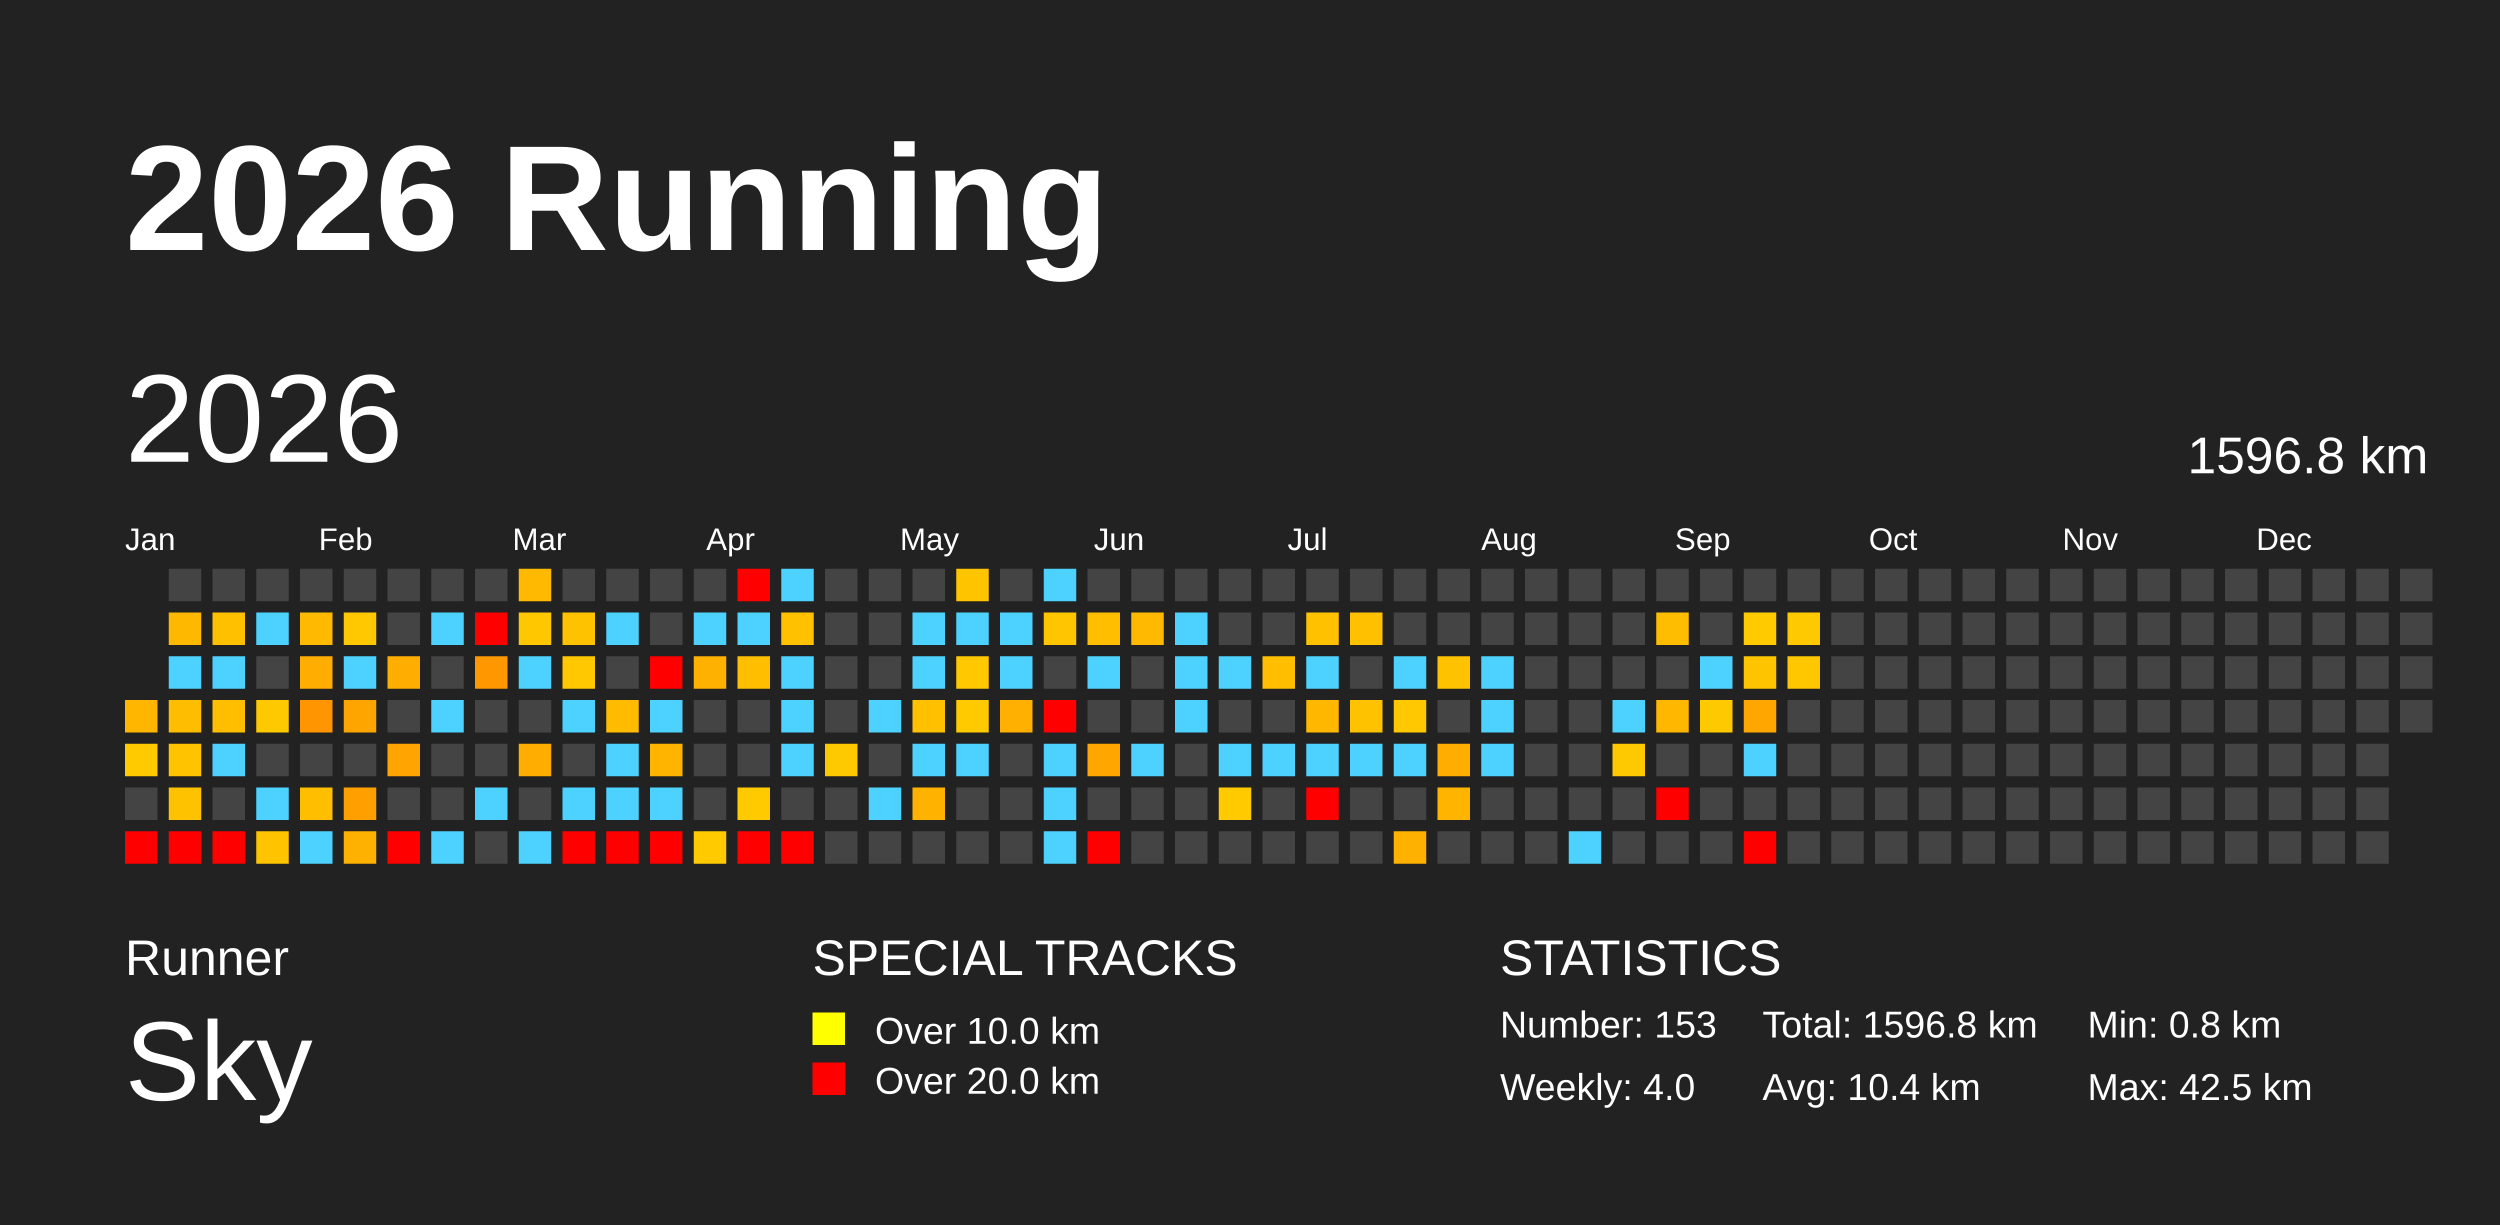
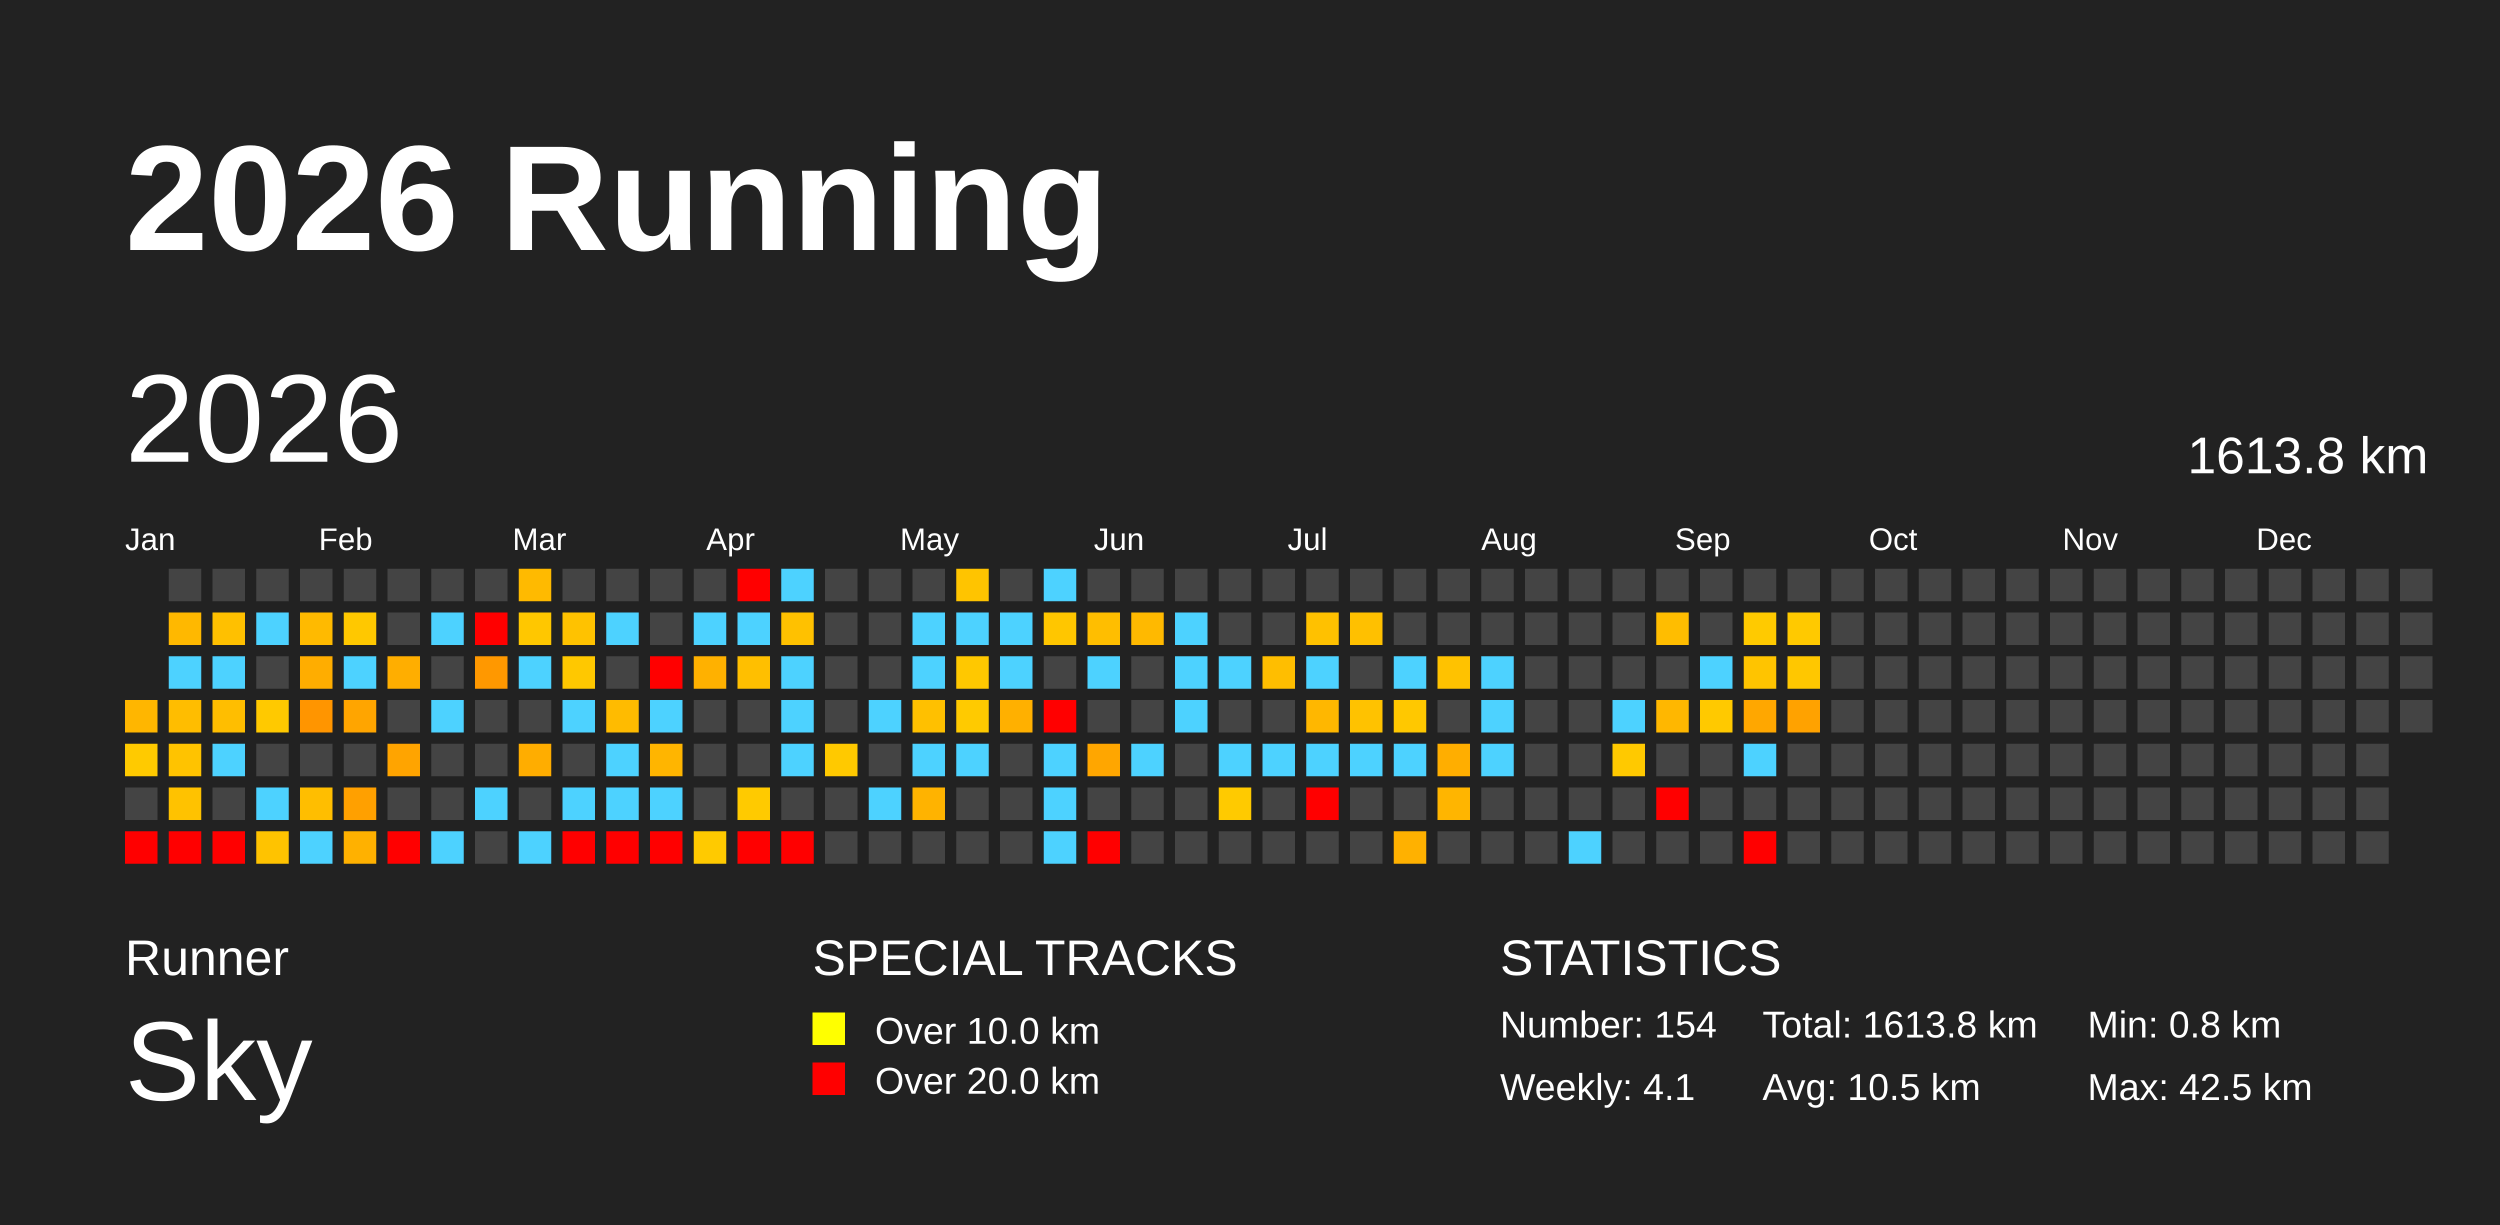
<svg xmlns="http://www.w3.org/2000/svg" baseProfile="full" height="98mm" version="1.1" viewBox="0,0,200,98" width="200mm">
  <defs />
  <rect fill="#222222" height="98" width="200" x="0" y="0" />
  <text fill="#FFFFFF" style="font-size:12px; font-family:Arial; font-weight:bold;" x="10" y="20">2026 Running</text>
  <text fill="#FFFFFF" style="font-size:4px; font-family:Arial" x="10" y="78">Runner</text>
  <text fill="#FFFFFF" style="font-size:9px; font-family:Arial" x="10" y="88">Sky</text>
  <text fill="#FFFFFF" style="font-size:4px; font-family:Arial" x="65" y="78">SPECIAL TRACKS</text>
  <rect fill="yellow" height="2.6" width="2.6" x="65" y="81" />
  <text fill="#FFFFFF" style="font-size:3px; font-family:Arial" x="70" y="83.5">Over 10.0 km</text>
  <rect fill="red" height="2.6" width="2.6" x="65" y="85" />
  <text fill="#FFFFFF" style="font-size:3px; font-family:Arial" x="70" y="87.5">Over 20.0 km</text>
  <text fill="#FFFFFF" style="font-size:4px; font-family:Arial" x="120" y="78">STATISTICS</text>
-   <text fill="#FFFFFF" style="font-size:3px; font-family:Arial" x="120" y="83">Number: 153</text>
-   <text fill="#FFFFFF" style="font-size:3px; font-family:Arial" x="120" y="88">Weekly: 4.0</text>
-   <text fill="#FFFFFF" style="font-size:3px; font-family:Arial" x="141" y="83">Total: 1596.8 km</text>
-   <text fill="#FFFFFF" style="font-size:3px; font-family:Arial" x="141" y="88">Avg: 10.4 km</text>
+   <text fill="#FFFFFF" style="font-size:3px; font-family:Arial" x="120" y="83">Number: 154</text>
+   <text fill="#FFFFFF" style="font-size:3px; font-family:Arial" x="120" y="88">Weekly: 4.1</text>
+   <text fill="#FFFFFF" style="font-size:3px; font-family:Arial" x="141" y="83">Total: 1613.8 km</text>
+   <text fill="#FFFFFF" style="font-size:3px; font-family:Arial" x="141" y="88">Avg: 10.5 km</text>
  <text fill="#FFFFFF" style="font-size:3px; font-family:Arial" x="167" y="83">Min: 0.8 km</text>
  <text fill="#FFFFFF" style="font-size:3px; font-family:Arial" x="167" y="88">Max: 42.5 km</text>
  <text dominant-baseline="hanging" fill="#FFFFFF" style="font-size:10.0px; font-family:Arial;" x="10" y="30">2026</text>
-   <text dominant-baseline="hanging" fill="#FFFFFF" style="font-size:4.125px; font-family:Arial;" x="175" y="35">1596.8 km</text>
+   <text dominant-baseline="hanging" fill="#FFFFFF" style="font-size:4.125px; font-family:Arial;" x="175" y="35">1613.8 km</text>
  <text fill="#FFFFFF" style="font-size:2.5px; font-family:Arial" x="10.0" y="44">Jan</text>
  <text fill="#FFFFFF" style="font-size:2.5px; font-family:Arial" x="25.5" y="44">Feb</text>
  <text fill="#FFFFFF" style="font-size:2.5px; font-family:Arial" x="41.0" y="44">Mar</text>
  <text fill="#FFFFFF" style="font-size:2.5px; font-family:Arial" x="56.5" y="44">Apr</text>
  <text fill="#FFFFFF" style="font-size:2.5px; font-family:Arial" x="72.0" y="44">May</text>
  <text fill="#FFFFFF" style="font-size:2.5px; font-family:Arial" x="87.5" y="44">Jun</text>
  <text fill="#FFFFFF" style="font-size:2.5px; font-family:Arial" x="103.0" y="44">Jul</text>
  <text fill="#FFFFFF" style="font-size:2.5px; font-family:Arial" x="118.5" y="44">Aug</text>
  <text fill="#FFFFFF" style="font-size:2.5px; font-family:Arial" x="134.0" y="44">Sep</text>
  <text fill="#FFFFFF" style="font-size:2.5px; font-family:Arial" x="149.5" y="44">Oct</text>
  <text fill="#FFFFFF" style="font-size:2.5px; font-family:Arial" x="165.0" y="44">Nov</text>
  <text fill="#FFFFFF" style="font-size:2.5px; font-family:Arial" x="180.5" y="44">Dec</text>
  <rect fill="#ffb600" height="2.6" width="2.6" x="10.0" y="56.0" />
  <rect fill="#ffca00" height="2.6" width="2.6" x="10.0" y="59.5" />
  <rect fill="#444444" height="2.6" width="2.6" x="10.0" y="63.0" />
  <rect fill="red" height="2.6" width="2.6" x="10.0" y="66.5" />
  <rect fill="#444444" height="2.6" width="2.6" x="13.5" y="45.5" />
  <rect fill="#ffb800" height="2.6" width="2.6" x="13.5" y="49.0" />
  <rect fill="#4dd2ff" height="2.6" width="2.6" x="13.5" y="52.5" />
  <rect fill="#ffbd00" height="2.6" width="2.6" x="13.5" y="56.0" />
  <rect fill="#ffc300" height="2.6" width="2.6" x="13.5" y="59.5" />
  <rect fill="#ffc200" height="2.6" width="2.6" x="13.5" y="63.0" />
  <rect fill="red" height="2.6" width="2.6" x="13.5" y="66.5" />
  <rect fill="#444444" height="2.6" width="2.6" x="17.0" y="45.5" />
  <rect fill="#ffc000" height="2.6" width="2.6" x="17.0" y="49.0" />
  <rect fill="#4dd2ff" height="2.6" width="2.6" x="17.0" y="52.5" />
  <rect fill="#ffbe00" height="2.6" width="2.6" x="17.0" y="56.0" />
  <rect fill="#4dd2ff" height="2.6" width="2.6" x="17.0" y="59.5" />
  <rect fill="#444444" height="2.6" width="2.6" x="17.0" y="63.0" />
  <rect fill="red" height="2.6" width="2.6" x="17.0" y="66.5" />
  <rect fill="#444444" height="2.6" width="2.6" x="20.5" y="45.5" />
  <rect fill="#4dd2ff" height="2.6" width="2.6" x="20.5" y="49.0" />
  <rect fill="#444444" height="2.6" width="2.6" x="20.5" y="52.5" />
  <rect fill="#ffc900" height="2.6" width="2.6" x="20.5" y="56.0" />
  <rect fill="#444444" height="2.6" width="2.6" x="20.5" y="59.5" />
  <rect fill="#4dd2ff" height="2.6" width="2.6" x="20.5" y="63.0" />
  <rect fill="#ffc300" height="2.6" width="2.6" x="20.5" y="66.5" />
  <rect fill="#444444" height="2.6" width="2.6" x="24.0" y="45.5" />
  <rect fill="#ffba00" height="2.6" width="2.6" x="24.0" y="49.0" />
  <rect fill="#ffad00" height="2.6" width="2.6" x="24.0" y="52.5" />
  <rect fill="#ff9500" height="2.6" width="2.6" x="24.0" y="56.0" />
  <rect fill="#444444" height="2.6" width="2.6" x="24.0" y="59.5" />
  <rect fill="#ffbe00" height="2.6" width="2.6" x="24.0" y="63.0" />
  <rect fill="#4dd2ff" height="2.6" width="2.6" x="24.0" y="66.5" />
  <rect fill="#444444" height="2.6" width="2.6" x="27.5" y="45.5" />
  <rect fill="#ffc800" height="2.6" width="2.6" x="27.5" y="49.0" />
  <rect fill="#4dd2ff" height="2.6" width="2.6" x="27.5" y="52.5" />
  <rect fill="#ffa500" height="2.6" width="2.6" x="27.5" y="56.0" />
  <rect fill="#444444" height="2.6" width="2.6" x="27.5" y="59.5" />
  <rect fill="#ffa000" height="2.6" width="2.6" x="27.5" y="63.0" />
  <rect fill="#ffb100" height="2.6" width="2.6" x="27.5" y="66.5" />
  <rect fill="#444444" height="2.6" width="2.6" x="31.0" y="45.5" />
  <rect fill="#444444" height="2.6" width="2.6" x="31.0" y="49.0" />
  <rect fill="#ffae00" height="2.6" width="2.6" x="31.0" y="52.5" />
  <rect fill="#444444" height="2.6" width="2.6" x="31.0" y="56.0" />
  <rect fill="#ffa400" height="2.6" width="2.6" x="31.0" y="59.5" />
  <rect fill="#444444" height="2.6" width="2.6" x="31.0" y="63.0" />
  <rect fill="red" height="2.6" width="2.6" x="31.0" y="66.5" />
  <rect fill="#444444" height="2.6" width="2.6" x="34.5" y="45.5" />
  <rect fill="#4dd2ff" height="2.6" width="2.6" x="34.5" y="49.0" />
  <rect fill="#444444" height="2.6" width="2.6" x="34.5" y="52.5" />
  <rect fill="#4dd2ff" height="2.6" width="2.6" x="34.5" y="56.0" />
  <rect fill="#444444" height="2.6" width="2.6" x="34.5" y="59.5" />
  <rect fill="#444444" height="2.6" width="2.6" x="34.5" y="63.0" />
  <rect fill="#4dd2ff" height="2.6" width="2.6" x="34.5" y="66.5" />
  <rect fill="#444444" height="2.6" width="2.6" x="38.0" y="45.5" />
  <rect fill="red" height="2.6" width="2.6" x="38.0" y="49.0" />
  <rect fill="#ff9800" height="2.6" width="2.6" x="38.0" y="52.5" />
  <rect fill="#444444" height="2.6" width="2.6" x="38.0" y="56.0" />
  <rect fill="#444444" height="2.6" width="2.6" x="38.0" y="59.5" />
  <rect fill="#4dd2ff" height="2.6" width="2.6" x="38.0" y="63.0" />
  <rect fill="#444444" height="2.6" width="2.6" x="38.0" y="66.5" />
  <rect fill="#ffba00" height="2.6" width="2.6" x="41.5" y="45.5" />
  <rect fill="#ffc700" height="2.6" width="2.6" x="41.5" y="49.0" />
  <rect fill="#4dd2ff" height="2.6" width="2.6" x="41.5" y="52.5" />
  <rect fill="#444444" height="2.6" width="2.6" x="41.5" y="56.0" />
  <rect fill="#ffad00" height="2.6" width="2.6" x="41.5" y="59.5" />
  <rect fill="#444444" height="2.6" width="2.6" x="41.5" y="63.0" />
  <rect fill="#4dd2ff" height="2.6" width="2.6" x="41.5" y="66.5" />
  <rect fill="#444444" height="2.6" width="2.6" x="45.0" y="45.5" />
  <rect fill="#ffc200" height="2.6" width="2.6" x="45.0" y="49.0" />
  <rect fill="#ffc800" height="2.6" width="2.6" x="45.0" y="52.5" />
  <rect fill="#4dd2ff" height="2.6" width="2.6" x="45.0" y="56.0" />
  <rect fill="#444444" height="2.6" width="2.6" x="45.0" y="59.5" />
  <rect fill="#4dd2ff" height="2.6" width="2.6" x="45.0" y="63.0" />
  <rect fill="red" height="2.6" width="2.6" x="45.0" y="66.5" />
  <rect fill="#444444" height="2.6" width="2.6" x="48.5" y="45.5" />
  <rect fill="#4dd2ff" height="2.6" width="2.6" x="48.5" y="49.0" />
  <rect fill="#444444" height="2.6" width="2.6" x="48.5" y="52.5" />
  <rect fill="#ffbb00" height="2.6" width="2.6" x="48.5" y="56.0" />
  <rect fill="#4dd2ff" height="2.6" width="2.6" x="48.5" y="59.5" />
  <rect fill="#4dd2ff" height="2.6" width="2.6" x="48.5" y="63.0" />
  <rect fill="red" height="2.6" width="2.6" x="48.5" y="66.5" />
  <rect fill="#444444" height="2.6" width="2.6" x="52.0" y="45.5" />
  <rect fill="#444444" height="2.6" width="2.6" x="52.0" y="49.0" />
  <rect fill="red" height="2.6" width="2.6" x="52.0" y="52.5" />
  <rect fill="#4dd2ff" height="2.6" width="2.6" x="52.0" y="56.0" />
  <rect fill="#ffb500" height="2.6" width="2.6" x="52.0" y="59.5" />
  <rect fill="#4dd2ff" height="2.6" width="2.6" x="52.0" y="63.0" />
  <rect fill="red" height="2.6" width="2.6" x="52.0" y="66.5" />
  <rect fill="#444444" height="2.6" width="2.6" x="55.5" y="45.5" />
  <rect fill="#4dd2ff" height="2.6" width="2.6" x="55.5" y="49.0" />
  <rect fill="#ffb100" height="2.6" width="2.6" x="55.5" y="52.5" />
  <rect fill="#444444" height="2.6" width="2.6" x="55.5" y="56.0" />
  <rect fill="#444444" height="2.6" width="2.6" x="55.5" y="59.5" />
  <rect fill="#444444" height="2.6" width="2.6" x="55.5" y="63.0" />
  <rect fill="#ffca00" height="2.6" width="2.6" x="55.5" y="66.5" />
  <rect fill="red" height="2.6" width="2.6" x="59.0" y="45.5" />
  <rect fill="#4dd2ff" height="2.6" width="2.6" x="59.0" y="49.0" />
  <rect fill="#ffbf00" height="2.6" width="2.6" x="59.0" y="52.5" />
  <rect fill="#444444" height="2.6" width="2.6" x="59.0" y="56.0" />
  <rect fill="#444444" height="2.6" width="2.6" x="59.0" y="59.5" />
  <rect fill="#ffca00" height="2.6" width="2.6" x="59.0" y="63.0" />
  <rect fill="red" height="2.6" width="2.6" x="59.0" y="66.5" />
  <rect fill="#4dd2ff" height="2.6" width="2.6" x="62.5" y="45.5" />
  <rect fill="#ffc100" height="2.6" width="2.6" x="62.5" y="49.0" />
  <rect fill="#4dd2ff" height="2.6" width="2.6" x="62.5" y="52.5" />
  <rect fill="#4dd2ff" height="2.6" width="2.6" x="62.5" y="56.0" />
  <rect fill="#4dd2ff" height="2.6" width="2.6" x="62.5" y="59.5" />
  <rect fill="#444444" height="2.6" width="2.6" x="62.5" y="63.0" />
  <rect fill="red" height="2.6" width="2.6" x="62.5" y="66.5" />
  <rect fill="#444444" height="2.6" width="2.6" x="66.0" y="45.5" />
  <rect fill="#444444" height="2.6" width="2.6" x="66.0" y="49.0" />
  <rect fill="#444444" height="2.6" width="2.6" x="66.0" y="52.5" />
  <rect fill="#444444" height="2.6" width="2.6" x="66.0" y="56.0" />
  <rect fill="#ffc900" height="2.6" width="2.6" x="66.0" y="59.5" />
  <rect fill="#444444" height="2.6" width="2.6" x="66.0" y="63.0" />
  <rect fill="#444444" height="2.6" width="2.6" x="66.0" y="66.5" />
  <rect fill="#444444" height="2.6" width="2.6" x="69.5" y="45.5" />
  <rect fill="#444444" height="2.6" width="2.6" x="69.5" y="49.0" />
  <rect fill="#444444" height="2.6" width="2.6" x="69.5" y="52.5" />
  <rect fill="#4dd2ff" height="2.6" width="2.6" x="69.5" y="56.0" />
  <rect fill="#444444" height="2.6" width="2.6" x="69.5" y="59.5" />
  <rect fill="#4dd2ff" height="2.6" width="2.6" x="69.5" y="63.0" />
  <rect fill="#444444" height="2.6" width="2.6" x="69.5" y="66.5" />
  <rect fill="#444444" height="2.6" width="2.6" x="73.0" y="45.5" />
  <rect fill="#4dd2ff" height="2.6" width="2.6" x="73.0" y="49.0" />
  <rect fill="#4dd2ff" height="2.6" width="2.6" x="73.0" y="52.5" />
  <rect fill="#ffc000" height="2.6" width="2.6" x="73.0" y="56.0" />
  <rect fill="#4dd2ff" height="2.6" width="2.6" x="73.0" y="59.5" />
  <rect fill="#ffb300" height="2.6" width="2.6" x="73.0" y="63.0" />
  <rect fill="#444444" height="2.6" width="2.6" x="73.0" y="66.5" />
  <rect fill="#ffc400" height="2.6" width="2.6" x="76.5" y="45.5" />
  <rect fill="#4dd2ff" height="2.6" width="2.6" x="76.5" y="49.0" />
  <rect fill="#ffc800" height="2.6" width="2.6" x="76.5" y="52.5" />
  <rect fill="#ffca00" height="2.6" width="2.6" x="76.5" y="56.0" />
  <rect fill="#4dd2ff" height="2.6" width="2.6" x="76.5" y="59.5" />
  <rect fill="#444444" height="2.6" width="2.6" x="76.5" y="63.0" />
  <rect fill="#444444" height="2.6" width="2.6" x="76.5" y="66.5" />
  <rect fill="#444444" height="2.6" width="2.6" x="80.0" y="45.5" />
  <rect fill="#4dd2ff" height="2.6" width="2.6" x="80.0" y="49.0" />
  <rect fill="#4dd2ff" height="2.6" width="2.6" x="80.0" y="52.5" />
  <rect fill="#ffb000" height="2.6" width="2.6" x="80.0" y="56.0" />
  <rect fill="#444444" height="2.6" width="2.6" x="80.0" y="59.5" />
  <rect fill="#444444" height="2.6" width="2.6" x="80.0" y="63.0" />
  <rect fill="#444444" height="2.6" width="2.6" x="80.0" y="66.5" />
  <rect fill="#4dd2ff" height="2.6" width="2.6" x="83.5" y="45.5" />
  <rect fill="#ffc600" height="2.6" width="2.6" x="83.5" y="49.0" />
  <rect fill="#444444" height="2.6" width="2.6" x="83.5" y="52.5" />
  <rect fill="red" height="2.6" width="2.6" x="83.5" y="56.0" />
  <rect fill="#4dd2ff" height="2.6" width="2.6" x="83.5" y="59.5" />
  <rect fill="#4dd2ff" height="2.6" width="2.6" x="83.5" y="63.0" />
  <rect fill="#4dd2ff" height="2.6" width="2.6" x="83.5" y="66.5" />
  <rect fill="#444444" height="2.6" width="2.6" x="87.0" y="45.5" />
  <rect fill="#ffbe00" height="2.6" width="2.6" x="87.0" y="49.0" />
  <rect fill="#4dd2ff" height="2.6" width="2.6" x="87.0" y="52.5" />
  <rect fill="#444444" height="2.6" width="2.6" x="87.0" y="56.0" />
  <rect fill="#ffa600" height="2.6" width="2.6" x="87.0" y="59.5" />
  <rect fill="#444444" height="2.6" width="2.6" x="87.0" y="63.0" />
  <rect fill="red" height="2.6" width="2.6" x="87.0" y="66.5" />
  <rect fill="#444444" height="2.6" width="2.6" x="90.5" y="45.5" />
  <rect fill="#ffb900" height="2.6" width="2.6" x="90.5" y="49.0" />
  <rect fill="#444444" height="2.6" width="2.6" x="90.5" y="52.5" />
  <rect fill="#444444" height="2.6" width="2.6" x="90.5" y="56.0" />
  <rect fill="#4dd2ff" height="2.6" width="2.6" x="90.5" y="59.5" />
  <rect fill="#444444" height="2.6" width="2.6" x="90.5" y="63.0" />
  <rect fill="#444444" height="2.6" width="2.6" x="90.5" y="66.5" />
  <rect fill="#444444" height="2.6" width="2.6" x="94.0" y="45.5" />
  <rect fill="#4dd2ff" height="2.6" width="2.6" x="94.0" y="49.0" />
  <rect fill="#4dd2ff" height="2.6" width="2.6" x="94.0" y="52.5" />
  <rect fill="#4dd2ff" height="2.6" width="2.6" x="94.0" y="56.0" />
  <rect fill="#444444" height="2.6" width="2.6" x="94.0" y="59.5" />
  <rect fill="#444444" height="2.6" width="2.6" x="94.0" y="63.0" />
  <rect fill="#444444" height="2.6" width="2.6" x="94.0" y="66.5" />
  <rect fill="#444444" height="2.6" width="2.6" x="97.5" y="45.5" />
  <rect fill="#444444" height="2.6" width="2.6" x="97.5" y="49.0" />
  <rect fill="#4dd2ff" height="2.6" width="2.6" x="97.5" y="52.5" />
  <rect fill="#444444" height="2.6" width="2.6" x="97.5" y="56.0" />
  <rect fill="#4dd2ff" height="2.6" width="2.6" x="97.5" y="59.5" />
  <rect fill="#ffca00" height="2.6" width="2.6" x="97.5" y="63.0" />
  <rect fill="#444444" height="2.6" width="2.6" x="97.5" y="66.5" />
  <rect fill="#444444" height="2.6" width="2.6" x="101.0" y="45.5" />
  <rect fill="#444444" height="2.6" width="2.6" x="101.0" y="49.0" />
  <rect fill="#ffbe00" height="2.6" width="2.6" x="101.0" y="52.5" />
  <rect fill="#444444" height="2.6" width="2.6" x="101.0" y="56.0" />
  <rect fill="#4dd2ff" height="2.6" width="2.6" x="101.0" y="59.5" />
  <rect fill="#444444" height="2.6" width="2.6" x="101.0" y="63.0" />
  <rect fill="#444444" height="2.6" width="2.6" x="101.0" y="66.5" />
  <rect fill="#444444" height="2.6" width="2.6" x="104.5" y="45.5" />
  <rect fill="#ffc100" height="2.6" width="2.6" x="104.5" y="49.0" />
  <rect fill="#4dd2ff" height="2.6" width="2.6" x="104.5" y="52.5" />
  <rect fill="#ffb700" height="2.6" width="2.6" x="104.5" y="56.0" />
  <rect fill="#4dd2ff" height="2.6" width="2.6" x="104.5" y="59.5" />
  <rect fill="red" height="2.6" width="2.6" x="104.5" y="63.0" />
  <rect fill="#444444" height="2.6" width="2.6" x="104.5" y="66.5" />
  <rect fill="#444444" height="2.6" width="2.6" x="108.0" y="45.5" />
  <rect fill="#ffc000" height="2.6" width="2.6" x="108.0" y="49.0" />
  <rect fill="#444444" height="2.6" width="2.6" x="108.0" y="52.5" />
  <rect fill="#ffc200" height="2.6" width="2.6" x="108.0" y="56.0" />
  <rect fill="#4dd2ff" height="2.6" width="2.6" x="108.0" y="59.5" />
  <rect fill="#444444" height="2.6" width="2.6" x="108.0" y="63.0" />
  <rect fill="#444444" height="2.6" width="2.6" x="108.0" y="66.5" />
  <rect fill="#444444" height="2.6" width="2.6" x="111.5" y="45.5" />
  <rect fill="#444444" height="2.6" width="2.6" x="111.5" y="49.0" />
  <rect fill="#4dd2ff" height="2.6" width="2.6" x="111.5" y="52.5" />
  <rect fill="#ffc800" height="2.6" width="2.6" x="111.5" y="56.0" />
  <rect fill="#4dd2ff" height="2.6" width="2.6" x="111.5" y="59.5" />
  <rect fill="#444444" height="2.6" width="2.6" x="111.5" y="63.0" />
  <rect fill="#ffb100" height="2.6" width="2.6" x="111.5" y="66.5" />
  <rect fill="#444444" height="2.6" width="2.6" x="115.0" y="45.5" />
  <rect fill="#444444" height="2.6" width="2.6" x="115.0" y="49.0" />
  <rect fill="#ffc200" height="2.6" width="2.6" x="115.0" y="52.5" />
  <rect fill="#444444" height="2.6" width="2.6" x="115.0" y="56.0" />
  <rect fill="#ffae00" height="2.6" width="2.6" x="115.0" y="59.5" />
  <rect fill="#ffb500" height="2.6" width="2.6" x="115.0" y="63.0" />
  <rect fill="#444444" height="2.6" width="2.6" x="115.0" y="66.5" />
  <rect fill="#444444" height="2.6" width="2.6" x="118.5" y="45.5" />
  <rect fill="#444444" height="2.6" width="2.6" x="118.5" y="49.0" />
  <rect fill="#4dd2ff" height="2.6" width="2.6" x="118.5" y="52.5" />
  <rect fill="#4dd2ff" height="2.6" width="2.6" x="118.5" y="56.0" />
  <rect fill="#4dd2ff" height="2.6" width="2.6" x="118.5" y="59.5" />
  <rect fill="#444444" height="2.6" width="2.6" x="118.5" y="63.0" />
  <rect fill="#444444" height="2.6" width="2.6" x="118.5" y="66.5" />
  <rect fill="#444444" height="2.6" width="2.6" x="122.0" y="45.5" />
  <rect fill="#444444" height="2.6" width="2.6" x="122.0" y="49.0" />
  <rect fill="#444444" height="2.6" width="2.6" x="122.0" y="52.5" />
  <rect fill="#444444" height="2.6" width="2.6" x="122.0" y="56.0" />
  <rect fill="#444444" height="2.6" width="2.6" x="122.0" y="59.5" />
  <rect fill="#444444" height="2.6" width="2.6" x="122.0" y="63.0" />
  <rect fill="#444444" height="2.6" width="2.6" x="122.0" y="66.5" />
  <rect fill="#444444" height="2.6" width="2.6" x="125.5" y="45.5" />
  <rect fill="#444444" height="2.6" width="2.6" x="125.5" y="49.0" />
  <rect fill="#444444" height="2.6" width="2.6" x="125.5" y="52.5" />
  <rect fill="#444444" height="2.6" width="2.6" x="125.5" y="56.0" />
  <rect fill="#444444" height="2.6" width="2.6" x="125.5" y="59.5" />
  <rect fill="#444444" height="2.6" width="2.6" x="125.5" y="63.0" />
  <rect fill="#4dd2ff" height="2.6" width="2.6" x="125.5" y="66.5" />
  <rect fill="#444444" height="2.6" width="2.6" x="129.0" y="45.5" />
  <rect fill="#444444" height="2.6" width="2.6" x="129.0" y="49.0" />
  <rect fill="#444444" height="2.6" width="2.6" x="129.0" y="52.5" />
  <rect fill="#4dd2ff" height="2.6" width="2.6" x="129.0" y="56.0" />
  <rect fill="#ffc900" height="2.6" width="2.6" x="129.0" y="59.5" />
  <rect fill="#444444" height="2.6" width="2.6" x="129.0" y="63.0" />
  <rect fill="#444444" height="2.6" width="2.6" x="129.0" y="66.5" />
  <rect fill="#444444" height="2.6" width="2.6" x="132.5" y="45.5" />
  <rect fill="#ffbd00" height="2.6" width="2.6" x="132.5" y="49.0" />
  <rect fill="#444444" height="2.6" width="2.6" x="132.5" y="52.5" />
  <rect fill="#ffb700" height="2.6" width="2.6" x="132.5" y="56.0" />
  <rect fill="#444444" height="2.6" width="2.6" x="132.5" y="59.5" />
  <rect fill="red" height="2.6" width="2.6" x="132.5" y="63.0" />
  <rect fill="#444444" height="2.6" width="2.6" x="132.5" y="66.5" />
  <rect fill="#444444" height="2.6" width="2.6" x="136.0" y="45.5" />
  <rect fill="#444444" height="2.6" width="2.6" x="136.0" y="49.0" />
  <rect fill="#4dd2ff" height="2.6" width="2.6" x="136.0" y="52.5" />
  <rect fill="#ffc900" height="2.6" width="2.6" x="136.0" y="56.0" />
  <rect fill="#444444" height="2.6" width="2.6" x="136.0" y="59.5" />
  <rect fill="#444444" height="2.6" width="2.6" x="136.0" y="63.0" />
  <rect fill="#444444" height="2.6" width="2.6" x="136.0" y="66.5" />
  <rect fill="#444444" height="2.6" width="2.6" x="139.5" y="45.5" />
  <rect fill="#ffca00" height="2.6" width="2.6" x="139.5" y="49.0" />
  <rect fill="#ffc400" height="2.6" width="2.6" x="139.5" y="52.5" />
  <rect fill="#ffa700" height="2.6" width="2.6" x="139.5" y="56.0" />
  <rect fill="#4dd2ff" height="2.6" width="2.6" x="139.5" y="59.5" />
  <rect fill="#444444" height="2.6" width="2.6" x="139.5" y="63.0" />
  <rect fill="red" height="2.6" width="2.6" x="139.5" y="66.5" />
  <rect fill="#444444" height="2.6" width="2.6" x="143.0" y="45.5" />
  <rect fill="#ffc900" height="2.6" width="2.6" x="143.0" y="49.0" />
  <rect fill="#ffc700" height="2.6" width="2.6" x="143.0" y="52.5" />
-   <rect fill="#444444" height="2.6" width="2.6" x="143.0" y="56.0" />
+   <rect fill="#ffa200" height="2.6" width="2.6" x="143.0" y="56.0" />
  <rect fill="#444444" height="2.6" width="2.6" x="143.0" y="59.5" />
  <rect fill="#444444" height="2.6" width="2.6" x="143.0" y="63.0" />
  <rect fill="#444444" height="2.6" width="2.6" x="143.0" y="66.5" />
  <rect fill="#444444" height="2.6" width="2.6" x="146.5" y="45.5" />
  <rect fill="#444444" height="2.6" width="2.6" x="146.5" y="49.0" />
  <rect fill="#444444" height="2.6" width="2.6" x="146.5" y="52.5" />
  <rect fill="#444444" height="2.6" width="2.6" x="146.5" y="56.0" />
  <rect fill="#444444" height="2.6" width="2.6" x="146.5" y="59.5" />
  <rect fill="#444444" height="2.6" width="2.6" x="146.5" y="63.0" />
  <rect fill="#444444" height="2.6" width="2.6" x="146.5" y="66.5" />
  <rect fill="#444444" height="2.6" width="2.6" x="150.0" y="45.5" />
  <rect fill="#444444" height="2.6" width="2.6" x="150.0" y="49.0" />
  <rect fill="#444444" height="2.6" width="2.6" x="150.0" y="52.5" />
  <rect fill="#444444" height="2.6" width="2.6" x="150.0" y="56.0" />
  <rect fill="#444444" height="2.6" width="2.6" x="150.0" y="59.5" />
  <rect fill="#444444" height="2.6" width="2.6" x="150.0" y="63.0" />
  <rect fill="#444444" height="2.6" width="2.6" x="150.0" y="66.5" />
  <rect fill="#444444" height="2.6" width="2.6" x="153.5" y="45.5" />
  <rect fill="#444444" height="2.6" width="2.6" x="153.5" y="49.0" />
  <rect fill="#444444" height="2.6" width="2.6" x="153.5" y="52.5" />
  <rect fill="#444444" height="2.6" width="2.6" x="153.5" y="56.0" />
  <rect fill="#444444" height="2.6" width="2.6" x="153.5" y="59.5" />
  <rect fill="#444444" height="2.6" width="2.6" x="153.5" y="63.0" />
  <rect fill="#444444" height="2.6" width="2.6" x="153.5" y="66.5" />
  <rect fill="#444444" height="2.6" width="2.6" x="157.0" y="45.5" />
  <rect fill="#444444" height="2.6" width="2.6" x="157.0" y="49.0" />
  <rect fill="#444444" height="2.6" width="2.6" x="157.0" y="52.5" />
  <rect fill="#444444" height="2.6" width="2.6" x="157.0" y="56.0" />
  <rect fill="#444444" height="2.6" width="2.6" x="157.0" y="59.5" />
  <rect fill="#444444" height="2.6" width="2.6" x="157.0" y="63.0" />
  <rect fill="#444444" height="2.6" width="2.6" x="157.0" y="66.5" />
  <rect fill="#444444" height="2.6" width="2.6" x="160.5" y="45.5" />
  <rect fill="#444444" height="2.6" width="2.6" x="160.5" y="49.0" />
  <rect fill="#444444" height="2.6" width="2.6" x="160.5" y="52.5" />
  <rect fill="#444444" height="2.6" width="2.6" x="160.5" y="56.0" />
  <rect fill="#444444" height="2.6" width="2.6" x="160.5" y="59.5" />
  <rect fill="#444444" height="2.6" width="2.6" x="160.5" y="63.0" />
  <rect fill="#444444" height="2.6" width="2.6" x="160.5" y="66.5" />
  <rect fill="#444444" height="2.6" width="2.6" x="164.0" y="45.5" />
  <rect fill="#444444" height="2.6" width="2.6" x="164.0" y="49.0" />
  <rect fill="#444444" height="2.6" width="2.6" x="164.0" y="52.5" />
  <rect fill="#444444" height="2.6" width="2.6" x="164.0" y="56.0" />
  <rect fill="#444444" height="2.6" width="2.6" x="164.0" y="59.5" />
  <rect fill="#444444" height="2.6" width="2.6" x="164.0" y="63.0" />
  <rect fill="#444444" height="2.6" width="2.6" x="164.0" y="66.5" />
  <rect fill="#444444" height="2.6" width="2.6" x="167.5" y="45.5" />
  <rect fill="#444444" height="2.6" width="2.6" x="167.5" y="49.0" />
  <rect fill="#444444" height="2.6" width="2.6" x="167.5" y="52.5" />
  <rect fill="#444444" height="2.6" width="2.6" x="167.5" y="56.0" />
  <rect fill="#444444" height="2.6" width="2.6" x="167.5" y="59.5" />
  <rect fill="#444444" height="2.6" width="2.6" x="167.5" y="63.0" />
  <rect fill="#444444" height="2.6" width="2.6" x="167.5" y="66.5" />
  <rect fill="#444444" height="2.6" width="2.6" x="171.0" y="45.5" />
  <rect fill="#444444" height="2.6" width="2.6" x="171.0" y="49.0" />
  <rect fill="#444444" height="2.6" width="2.6" x="171.0" y="52.5" />
  <rect fill="#444444" height="2.6" width="2.6" x="171.0" y="56.0" />
  <rect fill="#444444" height="2.6" width="2.6" x="171.0" y="59.5" />
  <rect fill="#444444" height="2.6" width="2.6" x="171.0" y="63.0" />
  <rect fill="#444444" height="2.6" width="2.6" x="171.0" y="66.5" />
  <rect fill="#444444" height="2.6" width="2.6" x="174.5" y="45.5" />
  <rect fill="#444444" height="2.6" width="2.6" x="174.5" y="49.0" />
  <rect fill="#444444" height="2.6" width="2.6" x="174.5" y="52.5" />
  <rect fill="#444444" height="2.6" width="2.6" x="174.5" y="56.0" />
  <rect fill="#444444" height="2.6" width="2.6" x="174.5" y="59.5" />
  <rect fill="#444444" height="2.6" width="2.6" x="174.5" y="63.0" />
  <rect fill="#444444" height="2.6" width="2.6" x="174.5" y="66.5" />
  <rect fill="#444444" height="2.6" width="2.6" x="178.0" y="45.5" />
  <rect fill="#444444" height="2.6" width="2.6" x="178.0" y="49.0" />
  <rect fill="#444444" height="2.6" width="2.6" x="178.0" y="52.5" />
  <rect fill="#444444" height="2.6" width="2.6" x="178.0" y="56.0" />
  <rect fill="#444444" height="2.6" width="2.6" x="178.0" y="59.5" />
  <rect fill="#444444" height="2.6" width="2.6" x="178.0" y="63.0" />
  <rect fill="#444444" height="2.6" width="2.6" x="178.0" y="66.5" />
  <rect fill="#444444" height="2.6" width="2.6" x="181.5" y="45.5" />
  <rect fill="#444444" height="2.6" width="2.6" x="181.5" y="49.0" />
  <rect fill="#444444" height="2.6" width="2.6" x="181.5" y="52.5" />
  <rect fill="#444444" height="2.6" width="2.6" x="181.5" y="56.0" />
  <rect fill="#444444" height="2.6" width="2.6" x="181.5" y="59.5" />
  <rect fill="#444444" height="2.6" width="2.6" x="181.5" y="63.0" />
  <rect fill="#444444" height="2.6" width="2.6" x="181.5" y="66.5" />
  <rect fill="#444444" height="2.6" width="2.6" x="185.0" y="45.5" />
  <rect fill="#444444" height="2.6" width="2.6" x="185.0" y="49.0" />
  <rect fill="#444444" height="2.6" width="2.6" x="185.0" y="52.5" />
  <rect fill="#444444" height="2.6" width="2.6" x="185.0" y="56.0" />
  <rect fill="#444444" height="2.6" width="2.6" x="185.0" y="59.5" />
  <rect fill="#444444" height="2.6" width="2.6" x="185.0" y="63.0" />
  <rect fill="#444444" height="2.6" width="2.6" x="185.0" y="66.5" />
  <rect fill="#444444" height="2.6" width="2.6" x="188.5" y="45.5" />
  <rect fill="#444444" height="2.6" width="2.6" x="188.5" y="49.0" />
  <rect fill="#444444" height="2.6" width="2.6" x="188.5" y="52.5" />
  <rect fill="#444444" height="2.6" width="2.6" x="188.5" y="56.0" />
  <rect fill="#444444" height="2.6" width="2.6" x="188.5" y="59.5" />
  <rect fill="#444444" height="2.6" width="2.6" x="188.5" y="63.0" />
  <rect fill="#444444" height="2.6" width="2.6" x="188.5" y="66.5" />
  <rect fill="#444444" height="2.6" width="2.6" x="192.0" y="45.5" />
  <rect fill="#444444" height="2.6" width="2.6" x="192.0" y="49.0" />
  <rect fill="#444444" height="2.6" width="2.6" x="192.0" y="52.5" />
  <rect fill="#444444" height="2.6" width="2.6" x="192.0" y="56.0" />
</svg>
